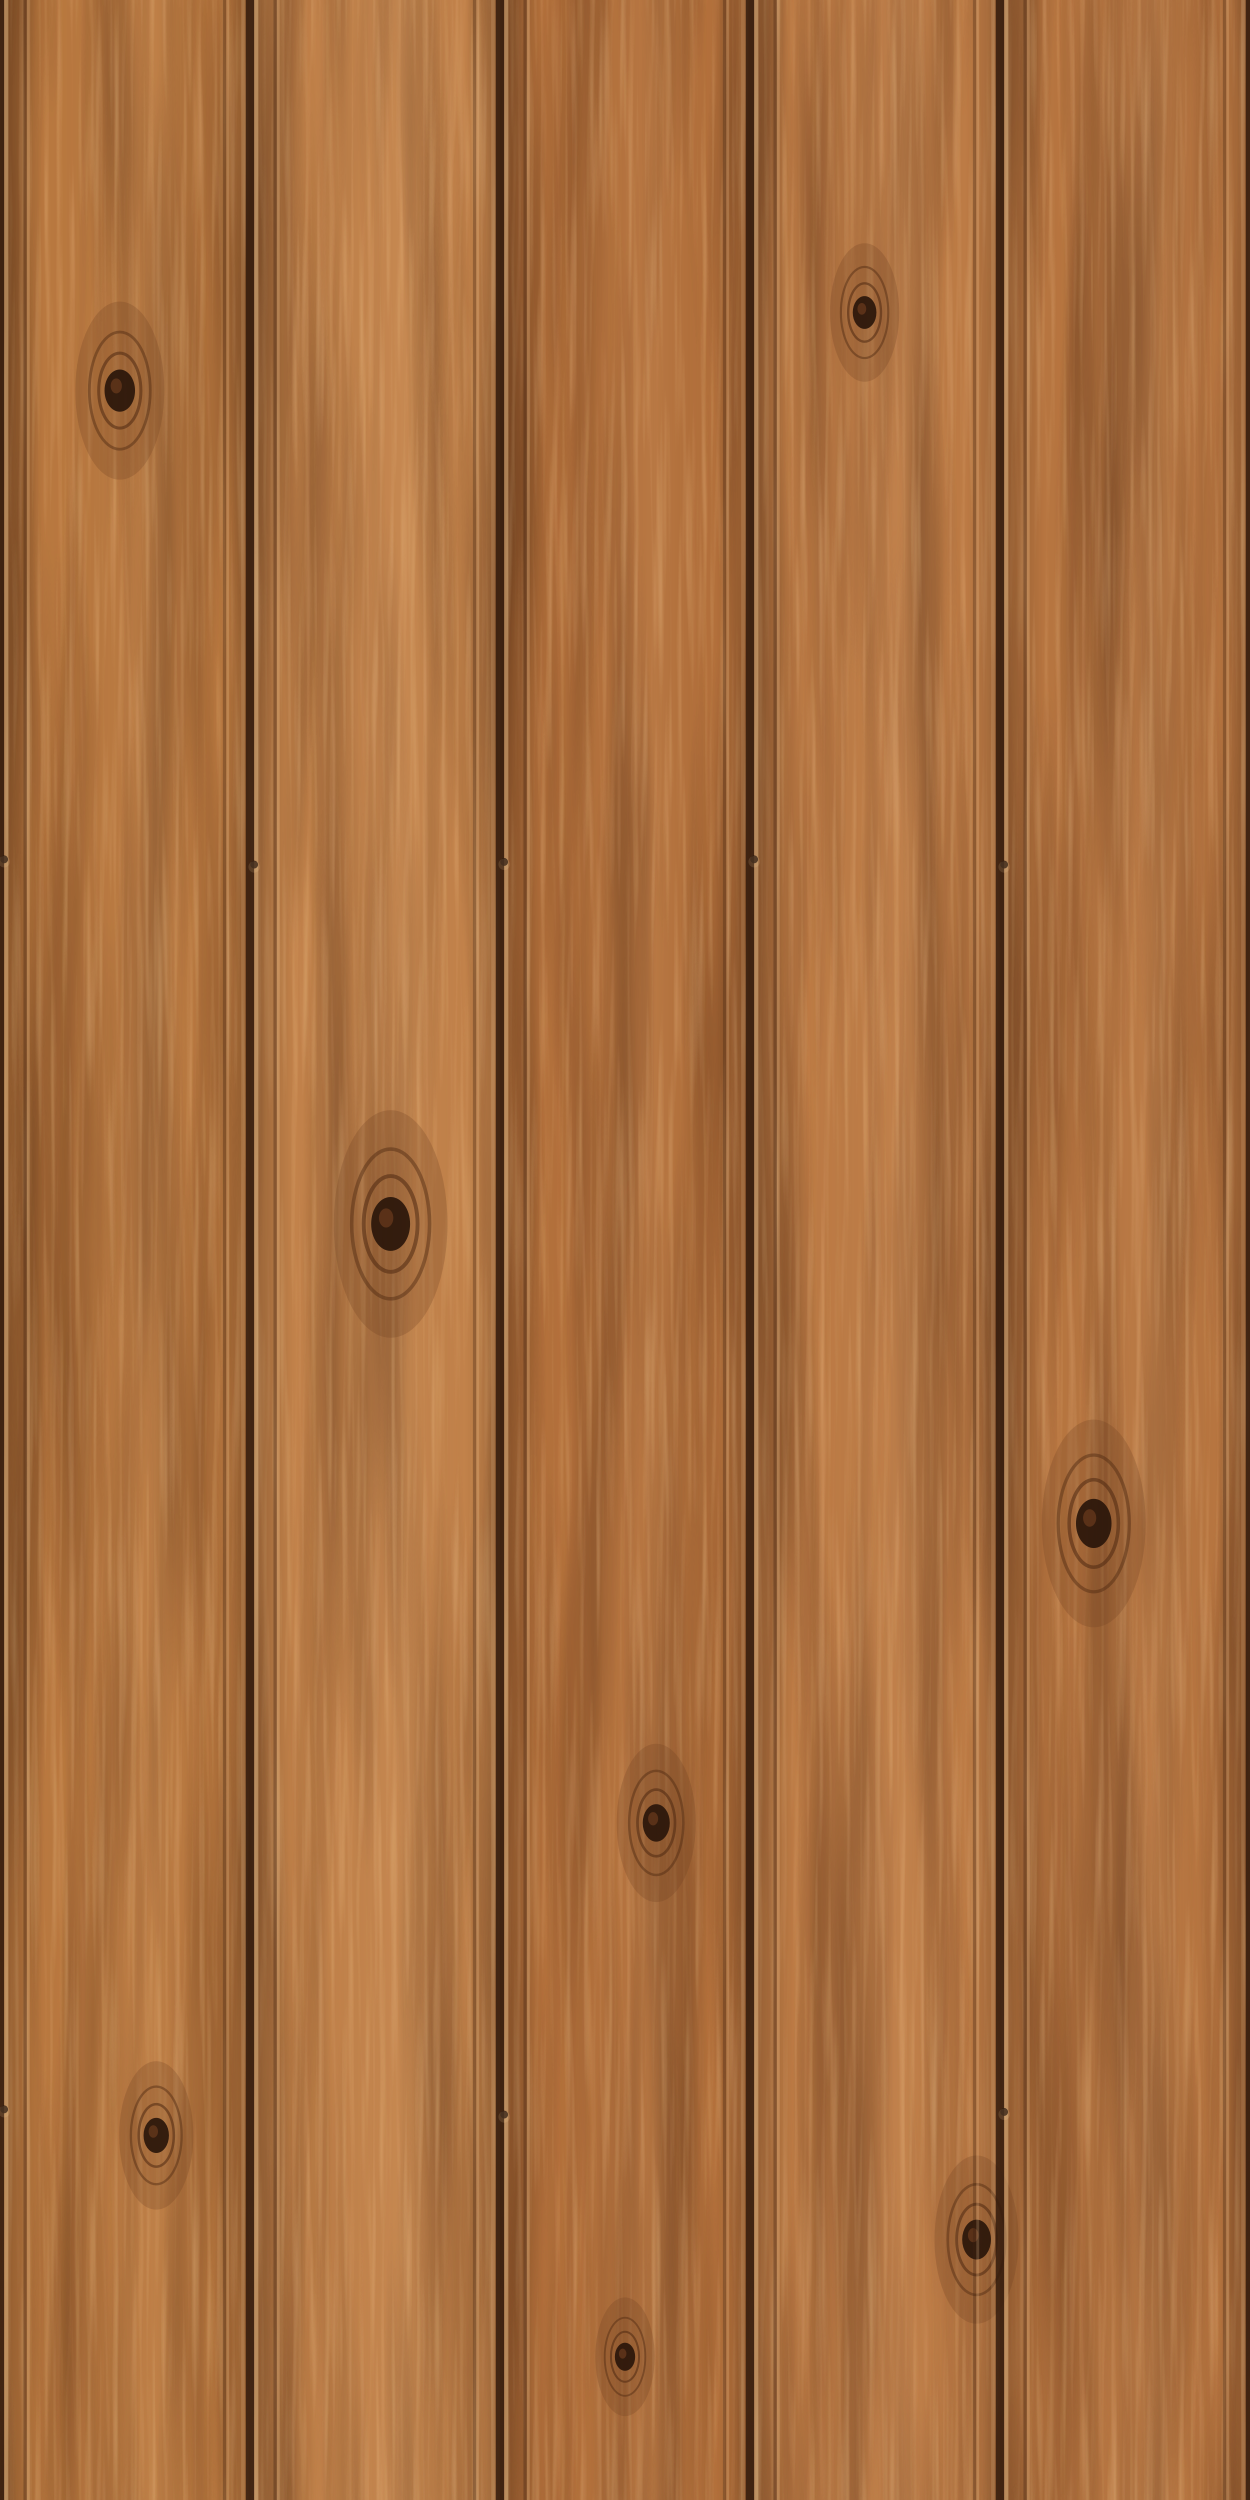
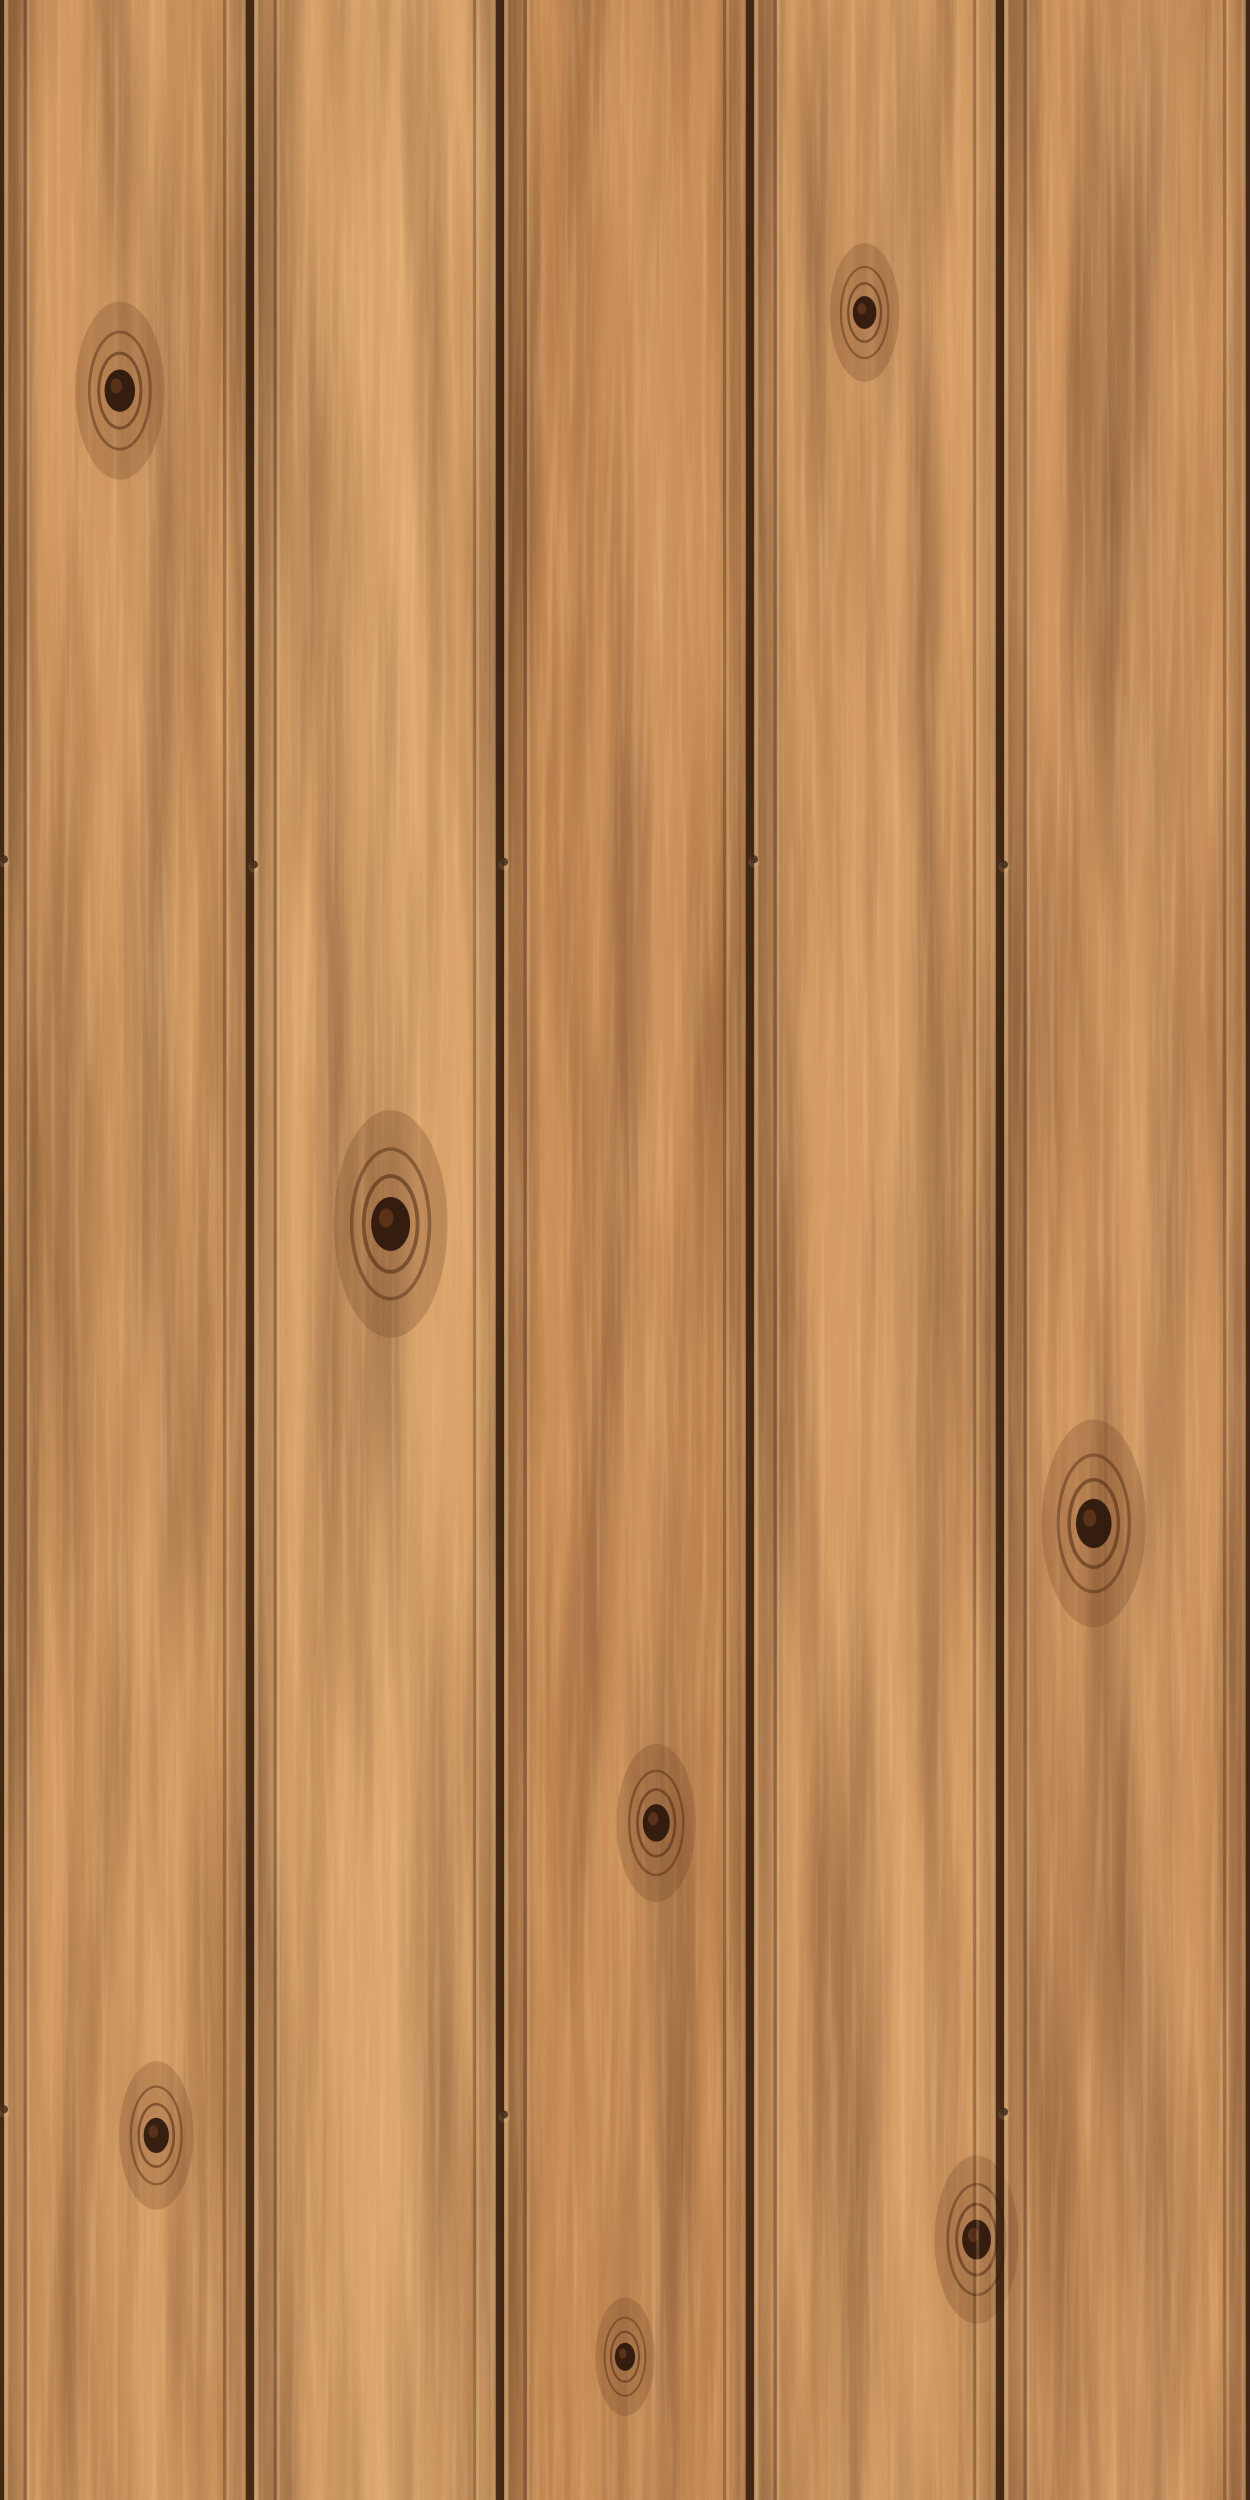
<svg xmlns="http://www.w3.org/2000/svg" width="480" height="960" viewBox="0 0 480 960">
  <defs>
    <linearGradient id="round" x1="0" x2="1">
      <stop offset="0" stop-color="#2a1305" stop-opacity=".30" />
      <stop offset=".18" stop-color="#2a1305" stop-opacity="0" />
      <stop offset=".62" stop-color="#ffe0b0" stop-opacity=".07" />
      <stop offset=".86" stop-color="#2a1305" stop-opacity="0" />
      <stop offset="1" stop-color="#2a1305" stop-opacity=".22" />
    </linearGradient>
    <filter id="grain" x="0" y="0" width="100%" height="100%" color-interpolation-filters="sRGB">
      <feTurbulence type="fractalNoise" baseFrequency="0.06 0.003" numOctaves="3" seed="11" stitchTiles="stitch" />
      <feColorMatrix type="matrix" values="0 0 0 0 0.26  0 0 0 0 0.12  0 0 0 0 0.04  1.5 0 0 0 -0.55" />
    </filter>
    <filter id="fine" x="0" y="0" width="100%" height="100%" color-interpolation-filters="sRGB">
      <feTurbulence type="fractalNoise" baseFrequency="0.42 0.012" numOctaves="2" seed="4" stitchTiles="stitch" />
      <feColorMatrix type="matrix" values="0 0 0 0 1  0 0 0 0 0.84  0 0 0 0 0.62  1.9 0 0 0 -0.9" />
    </filter>
  </defs>
-   <rect x="0" y="0" width="96" height="960" fill="#b9783f" />
-   <rect x="96" y="0" width="96" height="960" fill="#c2824a" />
-   <rect x="192" y="0" width="96" height="960" fill="#b3703b" />
-   <rect x="288" y="0" width="96" height="960" fill="#bd7b45" />
-   <rect x="384" y="0" width="96" height="960" fill="#b77540" />
+   <rect x="0" y="0" width="96" height="960" fill="#d39a62" />
+   <rect x="96" y="0" width="96" height="960" fill="#dba46b" />
+   <rect x="192" y="0" width="96" height="960" fill="#cc9059" />
+   <rect x="288" y="0" width="96" height="960" fill="#d69d65" />
+   <rect x="384" y="0" width="96" height="960" fill="#d09660" />
  <rect width="480" height="960" filter="url(#grain)" opacity=".5" />
  <rect width="480" height="960" filter="url(#fine)" opacity=".34" />
  <rect x="0" width="96" height="960" fill="url(#round)" />
  <rect x="96" width="96" height="960" fill="url(#round)" />
  <rect x="192" width="96" height="960" fill="url(#round)" />
  <rect x="288" width="96" height="960" fill="url(#round)" />
  <rect x="384" width="96" height="960" fill="url(#round)" />
  <g transform="translate(46 150) scale(0.9)">
    <ellipse rx="19" ry="38" fill="#6e3d1f" opacity=".26" />
    <ellipse rx="13" ry="25" fill="none" stroke="#4e2810" stroke-width="1.2" opacity=".45" />
    <ellipse rx="9" ry="16" fill="none" stroke="#4e2810" stroke-width="1.3" opacity=".55" />
    <ellipse rx="6.5" ry="9" fill="#2a160a" opacity=".92" />
    <ellipse cx="-1.5" cy="-2" rx="2.4" ry="3.2" fill="#6b3a1c" opacity=".7" />
  </g>
  <g transform="translate(150 470) scale(1.15)">
    <ellipse rx="19" ry="38" fill="#6e3d1f" opacity=".26" />
    <ellipse rx="13" ry="25" fill="none" stroke="#4e2810" stroke-width="1.2" opacity=".45" />
    <ellipse rx="9" ry="16" fill="none" stroke="#4e2810" stroke-width="1.3" opacity=".55" />
    <ellipse rx="6.5" ry="9" fill="#2a160a" opacity=".92" />
    <ellipse cx="-1.5" cy="-2" rx="2.4" ry="3.2" fill="#6b3a1c" opacity=".7" />
  </g>
  <g transform="translate(252 700) scale(0.8)">
    <ellipse rx="19" ry="38" fill="#6e3d1f" opacity=".26" />
    <ellipse rx="13" ry="25" fill="none" stroke="#4e2810" stroke-width="1.2" opacity=".45" />
    <ellipse rx="9" ry="16" fill="none" stroke="#4e2810" stroke-width="1.3" opacity=".55" />
    <ellipse rx="6.5" ry="9" fill="#2a160a" opacity=".92" />
    <ellipse cx="-1.5" cy="-2" rx="2.4" ry="3.2" fill="#6b3a1c" opacity=".7" />
  </g>
  <g transform="translate(332 120) scale(0.7)">
    <ellipse rx="19" ry="38" fill="#6e3d1f" opacity=".26" />
    <ellipse rx="13" ry="25" fill="none" stroke="#4e2810" stroke-width="1.2" opacity=".45" />
    <ellipse rx="9" ry="16" fill="none" stroke="#4e2810" stroke-width="1.3" opacity=".55" />
    <ellipse rx="6.5" ry="9" fill="#2a160a" opacity=".92" />
    <ellipse cx="-1.5" cy="-2" rx="2.4" ry="3.2" fill="#6b3a1c" opacity=".7" />
  </g>
  <g transform="translate(420 585) scale(1.05)">
    <ellipse rx="19" ry="38" fill="#6e3d1f" opacity=".26" />
    <ellipse rx="13" ry="25" fill="none" stroke="#4e2810" stroke-width="1.2" opacity=".45" />
    <ellipse rx="9" ry="16" fill="none" stroke="#4e2810" stroke-width="1.3" opacity=".55" />
    <ellipse rx="6.5" ry="9" fill="#2a160a" opacity=".92" />
    <ellipse cx="-1.5" cy="-2" rx="2.4" ry="3.2" fill="#6b3a1c" opacity=".7" />
  </g>
  <g transform="translate(60 820) scale(0.75)">
    <ellipse rx="19" ry="38" fill="#6e3d1f" opacity=".26" />
    <ellipse rx="13" ry="25" fill="none" stroke="#4e2810" stroke-width="1.2" opacity=".45" />
    <ellipse rx="9" ry="16" fill="none" stroke="#4e2810" stroke-width="1.3" opacity=".55" />
    <ellipse rx="6.5" ry="9" fill="#2a160a" opacity=".92" />
    <ellipse cx="-1.5" cy="-2" rx="2.4" ry="3.2" fill="#6b3a1c" opacity=".7" />
  </g>
  <g transform="translate(240 905) scale(0.6)">
    <ellipse rx="19" ry="38" fill="#6e3d1f" opacity=".26" />
    <ellipse rx="13" ry="25" fill="none" stroke="#4e2810" stroke-width="1.2" opacity=".45" />
    <ellipse rx="9" ry="16" fill="none" stroke="#4e2810" stroke-width="1.3" opacity=".55" />
    <ellipse rx="6.5" ry="9" fill="#2a160a" opacity=".92" />
    <ellipse cx="-1.5" cy="-2" rx="2.4" ry="3.2" fill="#6b3a1c" opacity=".7" />
  </g>
  <g transform="translate(375 860) scale(0.85)">
    <ellipse rx="19" ry="38" fill="#6e3d1f" opacity=".26" />
    <ellipse rx="13" ry="25" fill="none" stroke="#4e2810" stroke-width="1.2" opacity=".45" />
    <ellipse rx="9" ry="16" fill="none" stroke="#4e2810" stroke-width="1.3" opacity=".55" />
    <ellipse rx="6.5" ry="9" fill="#2a160a" opacity=".92" />
    <ellipse cx="-1.5" cy="-2" rx="2.4" ry="3.2" fill="#6b3a1c" opacity=".7" />
  </g>
  <rect x="-1.6" y="0" width="3.2" height="960" fill="#2f180b" opacity=".82" />
  <rect x="1.6" y="0" width="1.6" height="960" fill="#ffd9a3" opacity=".38" />
  <rect x="-3.4" y="0" width="1.4" height="960" fill="#ffd9a3" opacity=".16" />
  <rect x="9" y="0" width="1.3" height="960" fill="#3a1e0e" opacity=".34" />
  <rect x="10.3" y="0" width="1.1" height="960" fill="#ffd9a3" opacity=".24" />
  <rect x="-10.4" y="0" width="1.3" height="960" fill="#3a1e0e" opacity=".3" />
  <rect x="-9.1" y="0" width="1.1" height="960" fill="#ffd9a3" opacity=".2" />
  <rect x="94.4" y="0" width="3.2" height="960" fill="#2f180b" opacity=".82" />
  <rect x="97.6" y="0" width="1.6" height="960" fill="#ffd9a3" opacity=".38" />
  <rect x="92.6" y="0" width="1.4" height="960" fill="#ffd9a3" opacity=".16" />
  <rect x="105" y="0" width="1.3" height="960" fill="#3a1e0e" opacity=".34" />
  <rect x="106.3" y="0" width="1.1" height="960" fill="#ffd9a3" opacity=".24" />
  <rect x="85.6" y="0" width="1.3" height="960" fill="#3a1e0e" opacity=".3" />
  <rect x="86.9" y="0" width="1.1" height="960" fill="#ffd9a3" opacity=".2" />
  <rect x="190.4" y="0" width="3.2" height="960" fill="#2f180b" opacity=".82" />
  <rect x="193.6" y="0" width="1.6" height="960" fill="#ffd9a3" opacity=".38" />
  <rect x="188.6" y="0" width="1.4" height="960" fill="#ffd9a3" opacity=".16" />
  <rect x="201" y="0" width="1.3" height="960" fill="#3a1e0e" opacity=".34" />
  <rect x="202.3" y="0" width="1.1" height="960" fill="#ffd9a3" opacity=".24" />
  <rect x="181.6" y="0" width="1.3" height="960" fill="#3a1e0e" opacity=".3" />
  <rect x="182.9" y="0" width="1.1" height="960" fill="#ffd9a3" opacity=".2" />
  <rect x="286.4" y="0" width="3.2" height="960" fill="#2f180b" opacity=".82" />
  <rect x="289.6" y="0" width="1.6" height="960" fill="#ffd9a3" opacity=".38" />
  <rect x="284.6" y="0" width="1.4" height="960" fill="#ffd9a3" opacity=".16" />
  <rect x="297" y="0" width="1.3" height="960" fill="#3a1e0e" opacity=".34" />
  <rect x="298.3" y="0" width="1.1" height="960" fill="#ffd9a3" opacity=".24" />
  <rect x="277.6" y="0" width="1.3" height="960" fill="#3a1e0e" opacity=".3" />
  <rect x="278.9" y="0" width="1.1" height="960" fill="#ffd9a3" opacity=".2" />
  <rect x="382.4" y="0" width="3.2" height="960" fill="#2f180b" opacity=".82" />
  <rect x="385.6" y="0" width="1.6" height="960" fill="#ffd9a3" opacity=".38" />
  <rect x="380.6" y="0" width="1.4" height="960" fill="#ffd9a3" opacity=".16" />
  <rect x="393" y="0" width="1.3" height="960" fill="#3a1e0e" opacity=".34" />
  <rect x="394.3" y="0" width="1.1" height="960" fill="#ffd9a3" opacity=".24" />
  <rect x="373.6" y="0" width="1.3" height="960" fill="#3a1e0e" opacity=".3" />
  <rect x="374.9" y="0" width="1.1" height="960" fill="#ffd9a3" opacity=".2" />
  <rect x="478.4" y="0" width="3.2" height="960" fill="#2f180b" opacity=".82" />
  <rect x="481.6" y="0" width="1.6" height="960" fill="#ffd9a3" opacity=".38" />
  <rect x="476.6" y="0" width="1.4" height="960" fill="#ffd9a3" opacity=".16" />
  <rect x="489" y="0" width="1.3" height="960" fill="#3a1e0e" opacity=".34" />
  <rect x="490.3" y="0" width="1.1" height="960" fill="#ffd9a3" opacity=".24" />
  <rect x="469.6" y="0" width="1.3" height="960" fill="#3a1e0e" opacity=".3" />
  <rect x="470.9" y="0" width="1.1" height="960" fill="#ffd9a3" opacity=".2" />
  <circle cx="1.6" cy="330" r="1.5" fill="#241208" opacity=".85" />
  <circle cx="1.6" cy="330.9" r="2.2" fill="#ffd9a3" opacity=".14" />
  <circle cx="97.6" cy="332" r="1.5" fill="#241208" opacity=".85" />
  <circle cx="97.6" cy="332.9" r="2.2" fill="#ffd9a3" opacity=".14" />
  <circle cx="193.6" cy="331" r="1.5" fill="#241208" opacity=".85" />
  <circle cx="193.6" cy="331.9" r="2.2" fill="#ffd9a3" opacity=".14" />
  <circle cx="289.6" cy="330" r="1.5" fill="#241208" opacity=".85" />
  <circle cx="289.6" cy="330.9" r="2.2" fill="#ffd9a3" opacity=".14" />
  <circle cx="385.6" cy="332" r="1.5" fill="#241208" opacity=".85" />
  <circle cx="385.6" cy="332.9" r="2.2" fill="#ffd9a3" opacity=".14" />
  <circle cx="1.6" cy="810" r="1.5" fill="#241208" opacity=".85" />
  <circle cx="1.6" cy="810.9" r="2.2" fill="#ffd9a3" opacity=".14" />
  <circle cx="193.6" cy="812" r="1.5" fill="#241208" opacity=".85" />
  <circle cx="193.6" cy="812.9" r="2.2" fill="#ffd9a3" opacity=".14" />
  <circle cx="385.6" cy="811" r="1.5" fill="#241208" opacity=".85" />
  <circle cx="385.6" cy="811.9" r="2.2" fill="#ffd9a3" opacity=".14" />
</svg>
